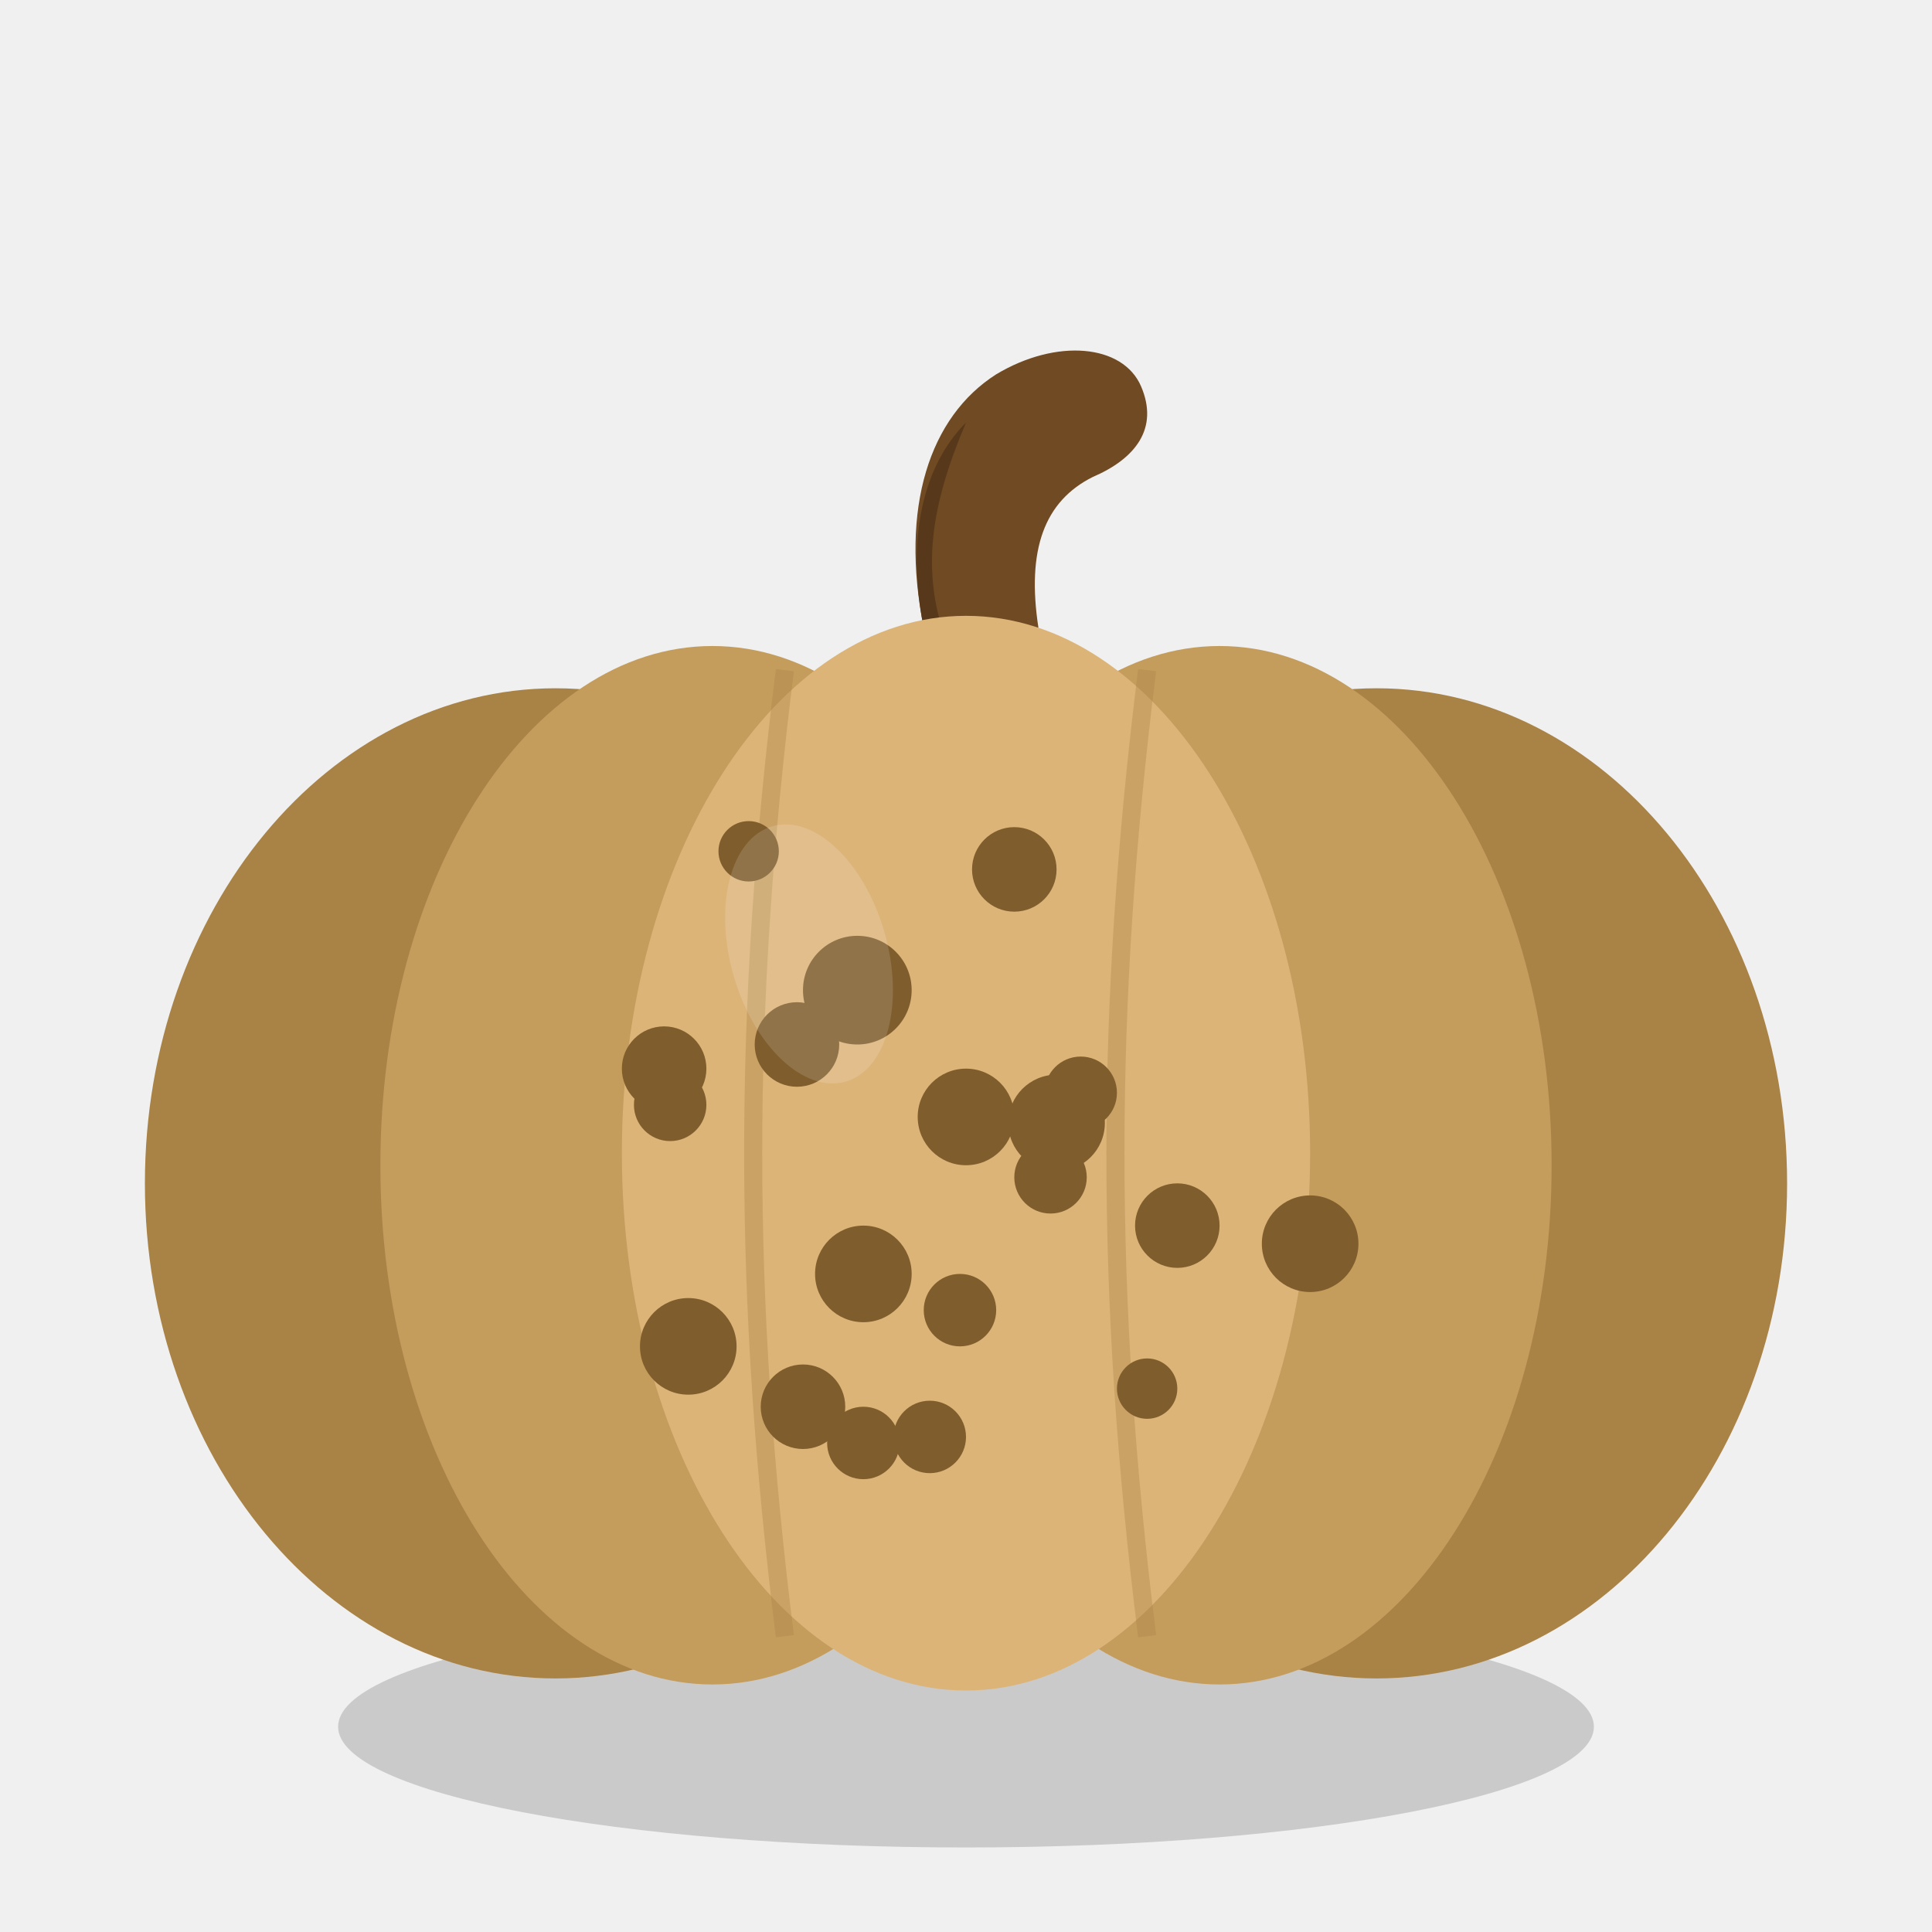
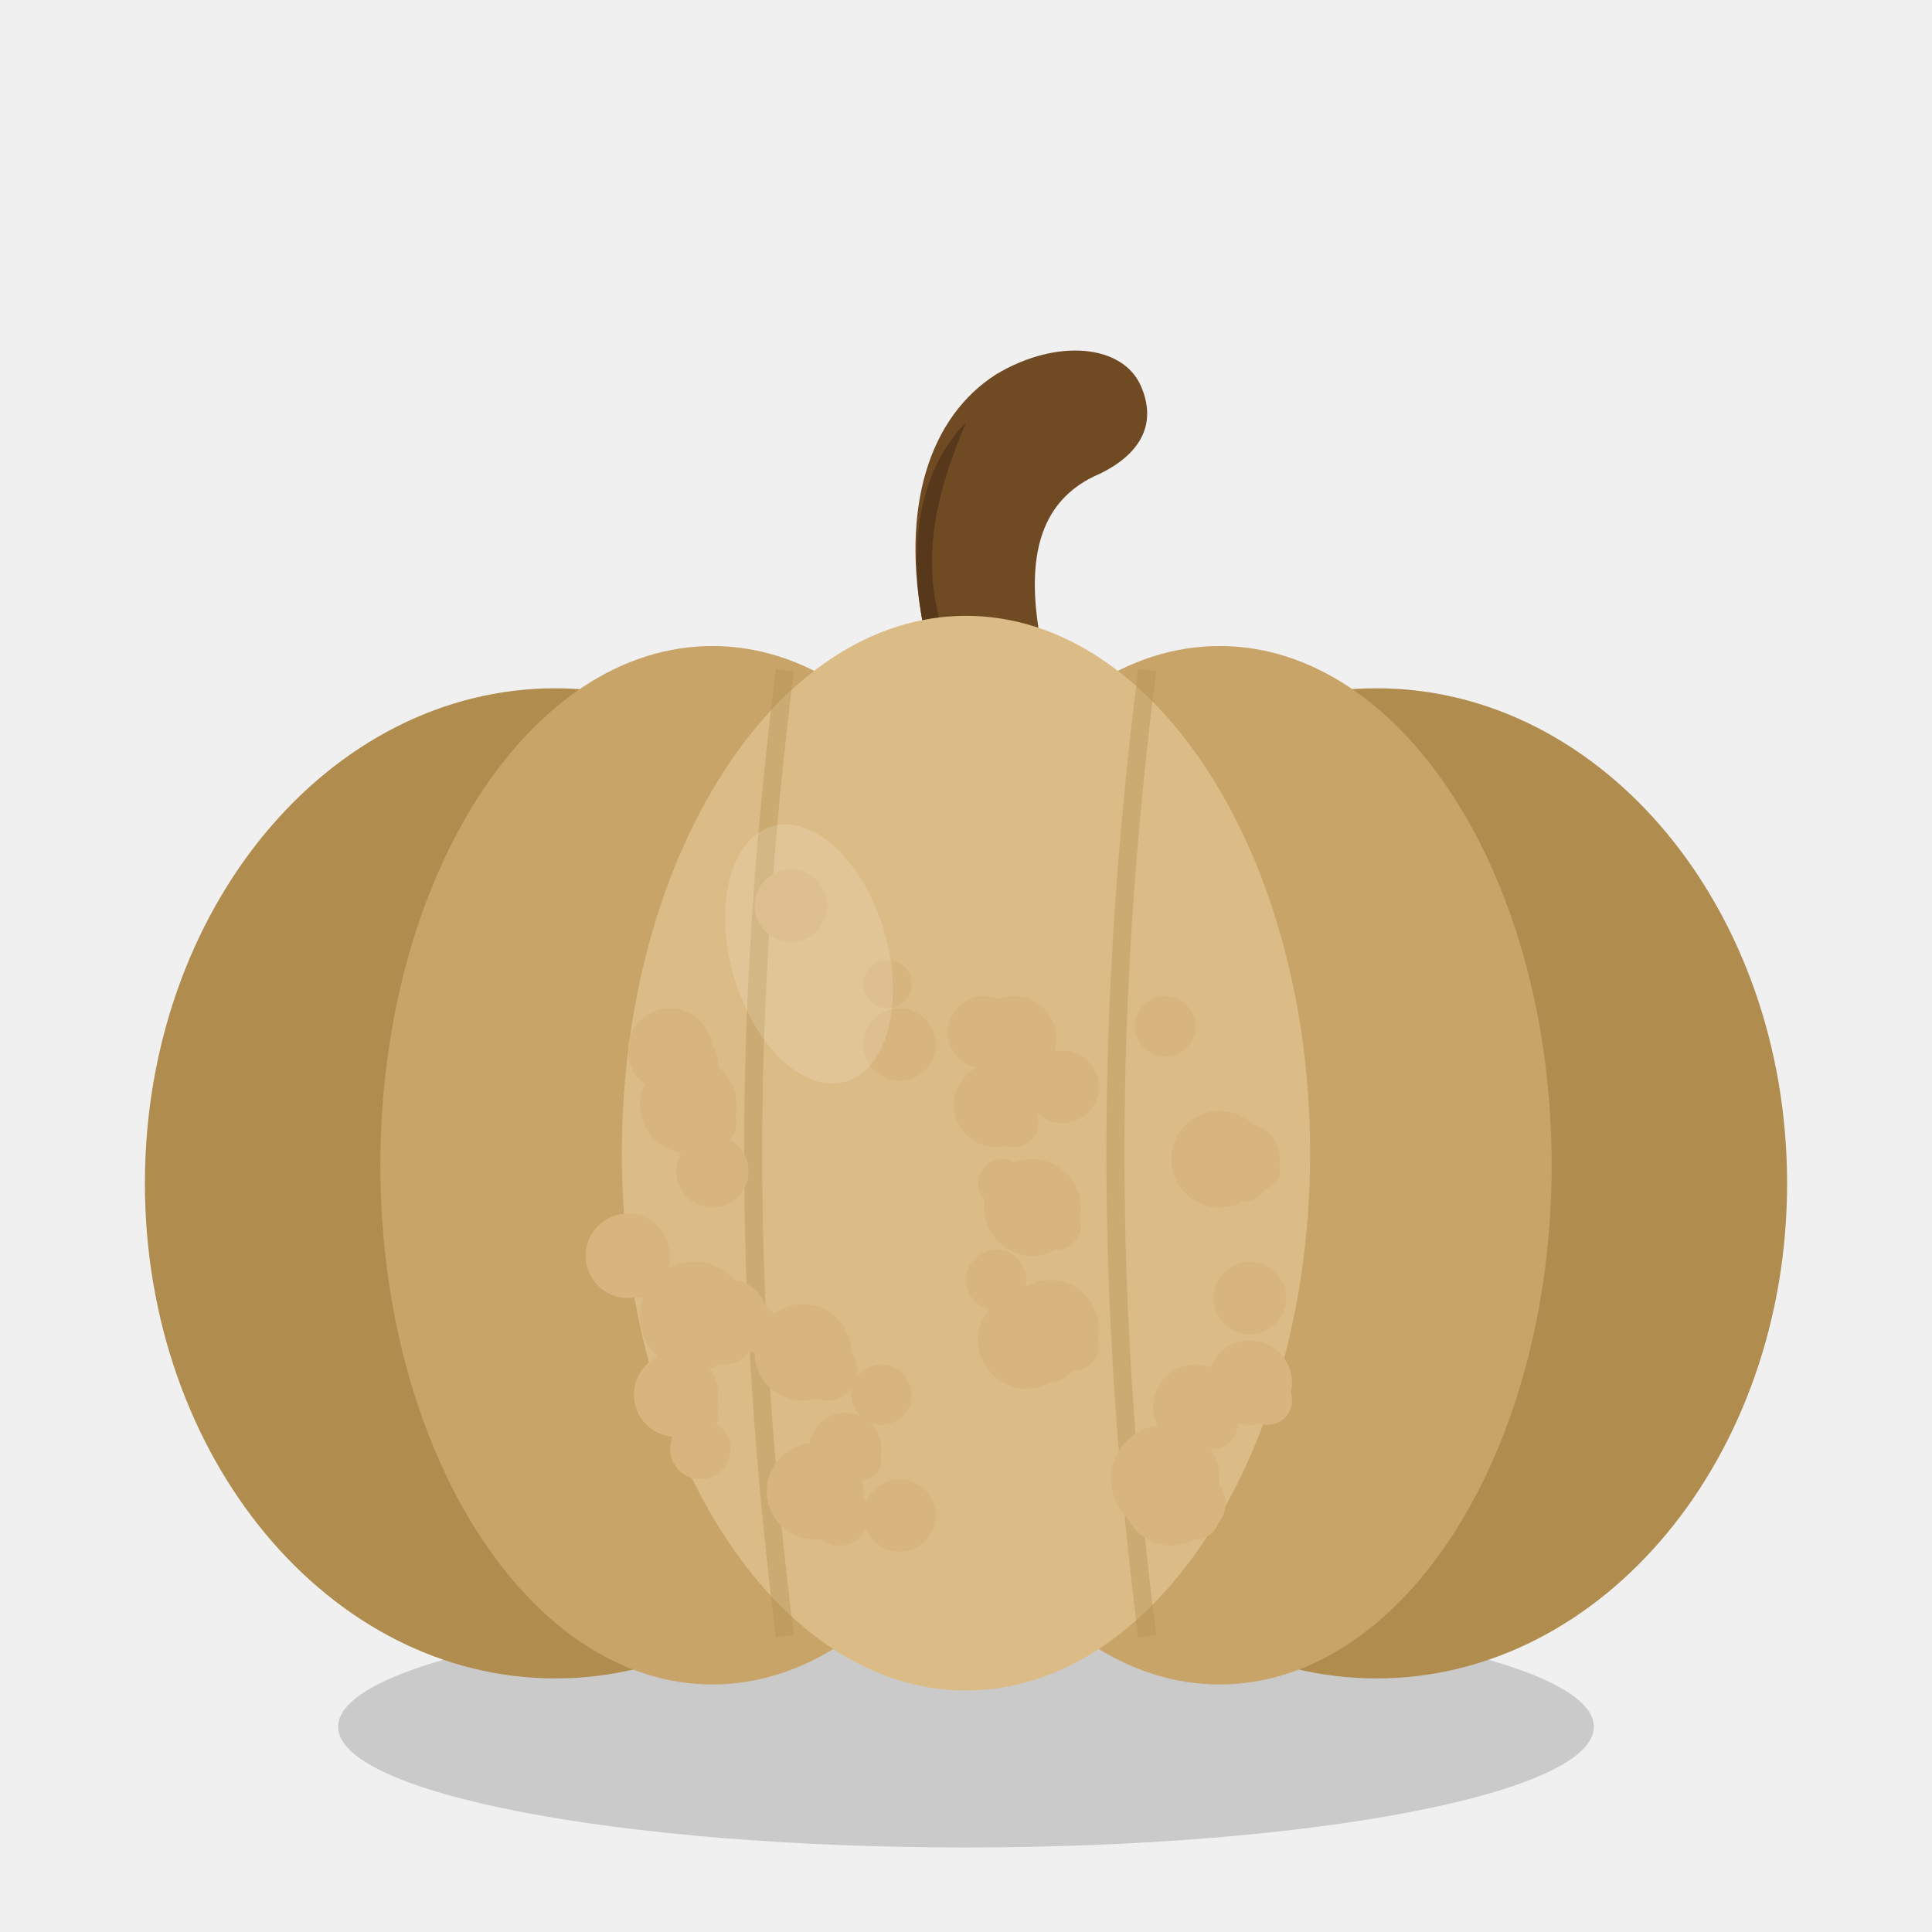
<svg xmlns="http://www.w3.org/2000/svg" viewBox="0 0 320 320" width="320" height="320" role="img" aria-label="Illustration of a grizzly bear pumpkin">
  <ellipse cx="160" cy="286" rx="104" ry="20" fill="#000" opacity="0.16" />
  <path d="M153 104c-4-20 1-35 12-42 10-6 21-5 24 2 3 7-1 12-8 15-8 4-11 12-9 25z" fill="#6f4a22" />
  <path d="M153 104c-3-15 0-27 7-34-6 14-7 24-4 34z" fill="#57381a" />
-   <ellipse cx="92" cy="196" rx="68" ry="82" fill="#a98246" />
-   <ellipse cx="228" cy="196" rx="68" ry="82" fill="#a98246" />
-   <ellipse cx="118" cy="193" rx="55" ry="86" fill="#c49c5c" />
-   <ellipse cx="202" cy="193" rx="55" ry="86" fill="#c49c5c" />
-   <ellipse cx="160" cy="191" rx="57" ry="89" fill="#dcb478" />
-   <path d="M130 111c-7 56 -7 104 0 160" stroke="#a98246" stroke-width="3" fill="none" opacity="0.35" />
-   <path d="M190 111c-7 56 -7 104 0 160" stroke="#a98246" stroke-width="3" fill="none" opacity="0.35" />
-   <circle cx="160" cy="185" r="8" fill="#7f5d2c" />
-   <circle cx="174" cy="195" r="6" fill="#7f5d2c" />
-   <circle cx="195" cy="203" r="7" fill="#7f5d2c" />
-   <circle cx="217" cy="206" r="8" fill="#7f5d2c" />
-   <circle cx="133" cy="233" r="7" fill="#7f5d2c" />
-   <circle cx="159" cy="217" r="6" fill="#7f5d2c" />
-   <circle cx="143" cy="211" r="8" fill="#7f5d2c" />
-   <circle cx="111" cy="183" r="6" fill="#7f5d2c" />
-   <circle cx="168" cy="144" r="7" fill="#7f5d2c" />
-   <circle cx="175" cy="186" r="8" fill="#7f5d2c" />
-   <circle cx="124" cy="141" r="5" fill="#7f5d2c" />
-   <circle cx="114" cy="223" r="8" fill="#7f5d2c" />
-   <circle cx="154" cy="238" r="6" fill="#7f5d2c" />
-   <circle cx="190" cy="230" r="5" fill="#7f5d2c" />
-   <circle cx="143" cy="239" r="6" fill="#7f5d2c" />
-   <circle cx="142" cy="164" r="9" fill="#7f5d2c" />
-   <circle cx="110" cy="177" r="7" fill="#7f5d2c" />
-   <circle cx="179" cy="181" r="6" fill="#7f5d2c" />
-   <circle cx="132" cy="173" r="7" fill="#7f5d2c" />
+   <ellipse cx="92" cy="196" rx="68" ry="82" fill="#b08d4e" />
+   <ellipse cx="228" cy="196" rx="68" ry="82" fill="#b08d4e" />
+   <ellipse cx="118" cy="193" rx="55" ry="86" fill="#c8a468" />
+   <ellipse cx="202" cy="193" rx="55" ry="86" fill="#c8a468" />
+   <ellipse cx="160" cy="191" rx="57" ry="89" fill="#dcbc86" />
+   <path d="M130 111c-7 56 -7 104 0 160" stroke="#b08d4e" stroke-width="3" fill="none" opacity="0.35" />
+   <path d="M190 111c-7 56 -7 104 0 160" stroke="#b08d4e" stroke-width="3" fill="none" opacity="0.35" />
+   <circle cx="112" cy="231" r="7" fill="#d8b57e" />
+   <circle cx="115" cy="234" r="4" fill="#d8b57e" />
+   <circle cx="114" cy="183" r="8" fill="#d8b57e" />
+   <circle cx="118" cy="186" r="4" fill="#d8b57e" />
+   <circle cx="115" cy="218" r="9" fill="#d8b57e" />
+   <circle cx="120" cy="221" r="5" fill="#d8b57e" />
+   <circle cx="116" cy="240" r="5" fill="#d8b57e" />
+   <circle cx="121" cy="218" r="6" fill="#d8b57e" />
+   <circle cx="125" cy="220" r="4" fill="#d8b57e" />
+   <circle cx="118" cy="194" r="6" fill="#d8b57e" />
+   <circle cx="117" cy="221" r="5" fill="#d8b57e" />
+   <circle cx="111" cy="174" r="7" fill="#d8b57e" />
+   <circle cx="115" cy="176" r="4" fill="#d8b57e" />
+   <circle cx="104" cy="208" r="7" fill="#d8b57e" />
+   <circle cx="107" cy="211" r="4" fill="#d8b57e" />
+   <circle cx="147" cy="163" r="4" fill="#d8b57e" />
+   <circle cx="132" cy="248" r="4" fill="#d8b57e" />
+   <circle cx="133" cy="224" r="8" fill="#d8b57e" />
+   <circle cx="137" cy="227" r="5" fill="#d8b57e" />
+   <circle cx="140" cy="240" r="6" fill="#d8b57e" />
+   <circle cx="143" cy="242" r="3" fill="#d8b57e" />
+   <circle cx="146" cy="231" r="5" fill="#d8b57e" />
+   <circle cx="149" cy="251" r="6" fill="#d8b57e" />
+   <circle cx="149" cy="173" r="6" fill="#d8b57e" />
+   <circle cx="135" cy="247" r="8" fill="#d8b57e" />
+   <circle cx="139" cy="251" r="5" fill="#d8b57e" />
+   <circle cx="131" cy="150" r="6" fill="#d8b57e" />
+   <circle cx="176" cy="180" r="6" fill="#d8b57e" />
+   <circle cx="168" cy="172" r="7" fill="#d8b57e" />
+   <circle cx="171" cy="175" r="4" fill="#d8b57e" />
+   <circle cx="171" cy="200" r="8" fill="#d8b57e" />
+   <circle cx="175" cy="203" r="4" fill="#d8b57e" />
+   <circle cx="165" cy="183" r="7" fill="#d8b57e" />
+   <circle cx="168" cy="186" r="4" fill="#d8b57e" />
+   <circle cx="165" cy="212" r="5" fill="#d8b57e" />
+   <circle cx="166" cy="196" r="4" fill="#d8b57e" />
+   <circle cx="174" cy="220" r="8" fill="#d8b57e" />
+   <circle cx="178" cy="223" r="4" fill="#d8b57e" />
+   <circle cx="163" cy="171" r="6" fill="#d8b57e" />
+   <circle cx="166" cy="173" r="3" fill="#d8b57e" />
+   <circle cx="170" cy="222" r="8" fill="#d8b57e" />
+   <circle cx="174" cy="225" r="4" fill="#d8b57e" />
+   <circle cx="193" cy="247" r="5" fill="#d8b57e" />
+   <circle cx="207" cy="215" r="6" fill="#d8b57e" />
+   <circle cx="194" cy="248" r="8" fill="#d8b57e" />
+   <circle cx="198" cy="251" r="4" fill="#d8b57e" />
+   <circle cx="206" cy="192" r="6" fill="#d8b57e" />
+   <circle cx="209" cy="194" r="3" fill="#d8b57e" />
+   <circle cx="207" cy="229" r="7" fill="#d8b57e" />
+   <circle cx="210" cy="232" r="4" fill="#d8b57e" />
+   <circle cx="198" cy="233" r="7" fill="#d8b57e" />
+   <circle cx="201" cy="236" r="4" fill="#d8b57e" />
+   <circle cx="193" cy="170" r="5" fill="#d8b57e" />
+   <circle cx="202" cy="192" r="8" fill="#d8b57e" />
+   <circle cx="206" cy="195" r="4" fill="#d8b57e" />
+   <circle cx="193" cy="245" r="9" fill="#d8b57e" />
+   <circle cx="198" cy="249" r="5" fill="#d8b57e" />
  <ellipse cx="134" cy="158" rx="13" ry="22" fill="#fff" opacity="0.14" transform="rotate(-16 134 158)" />
</svg>
